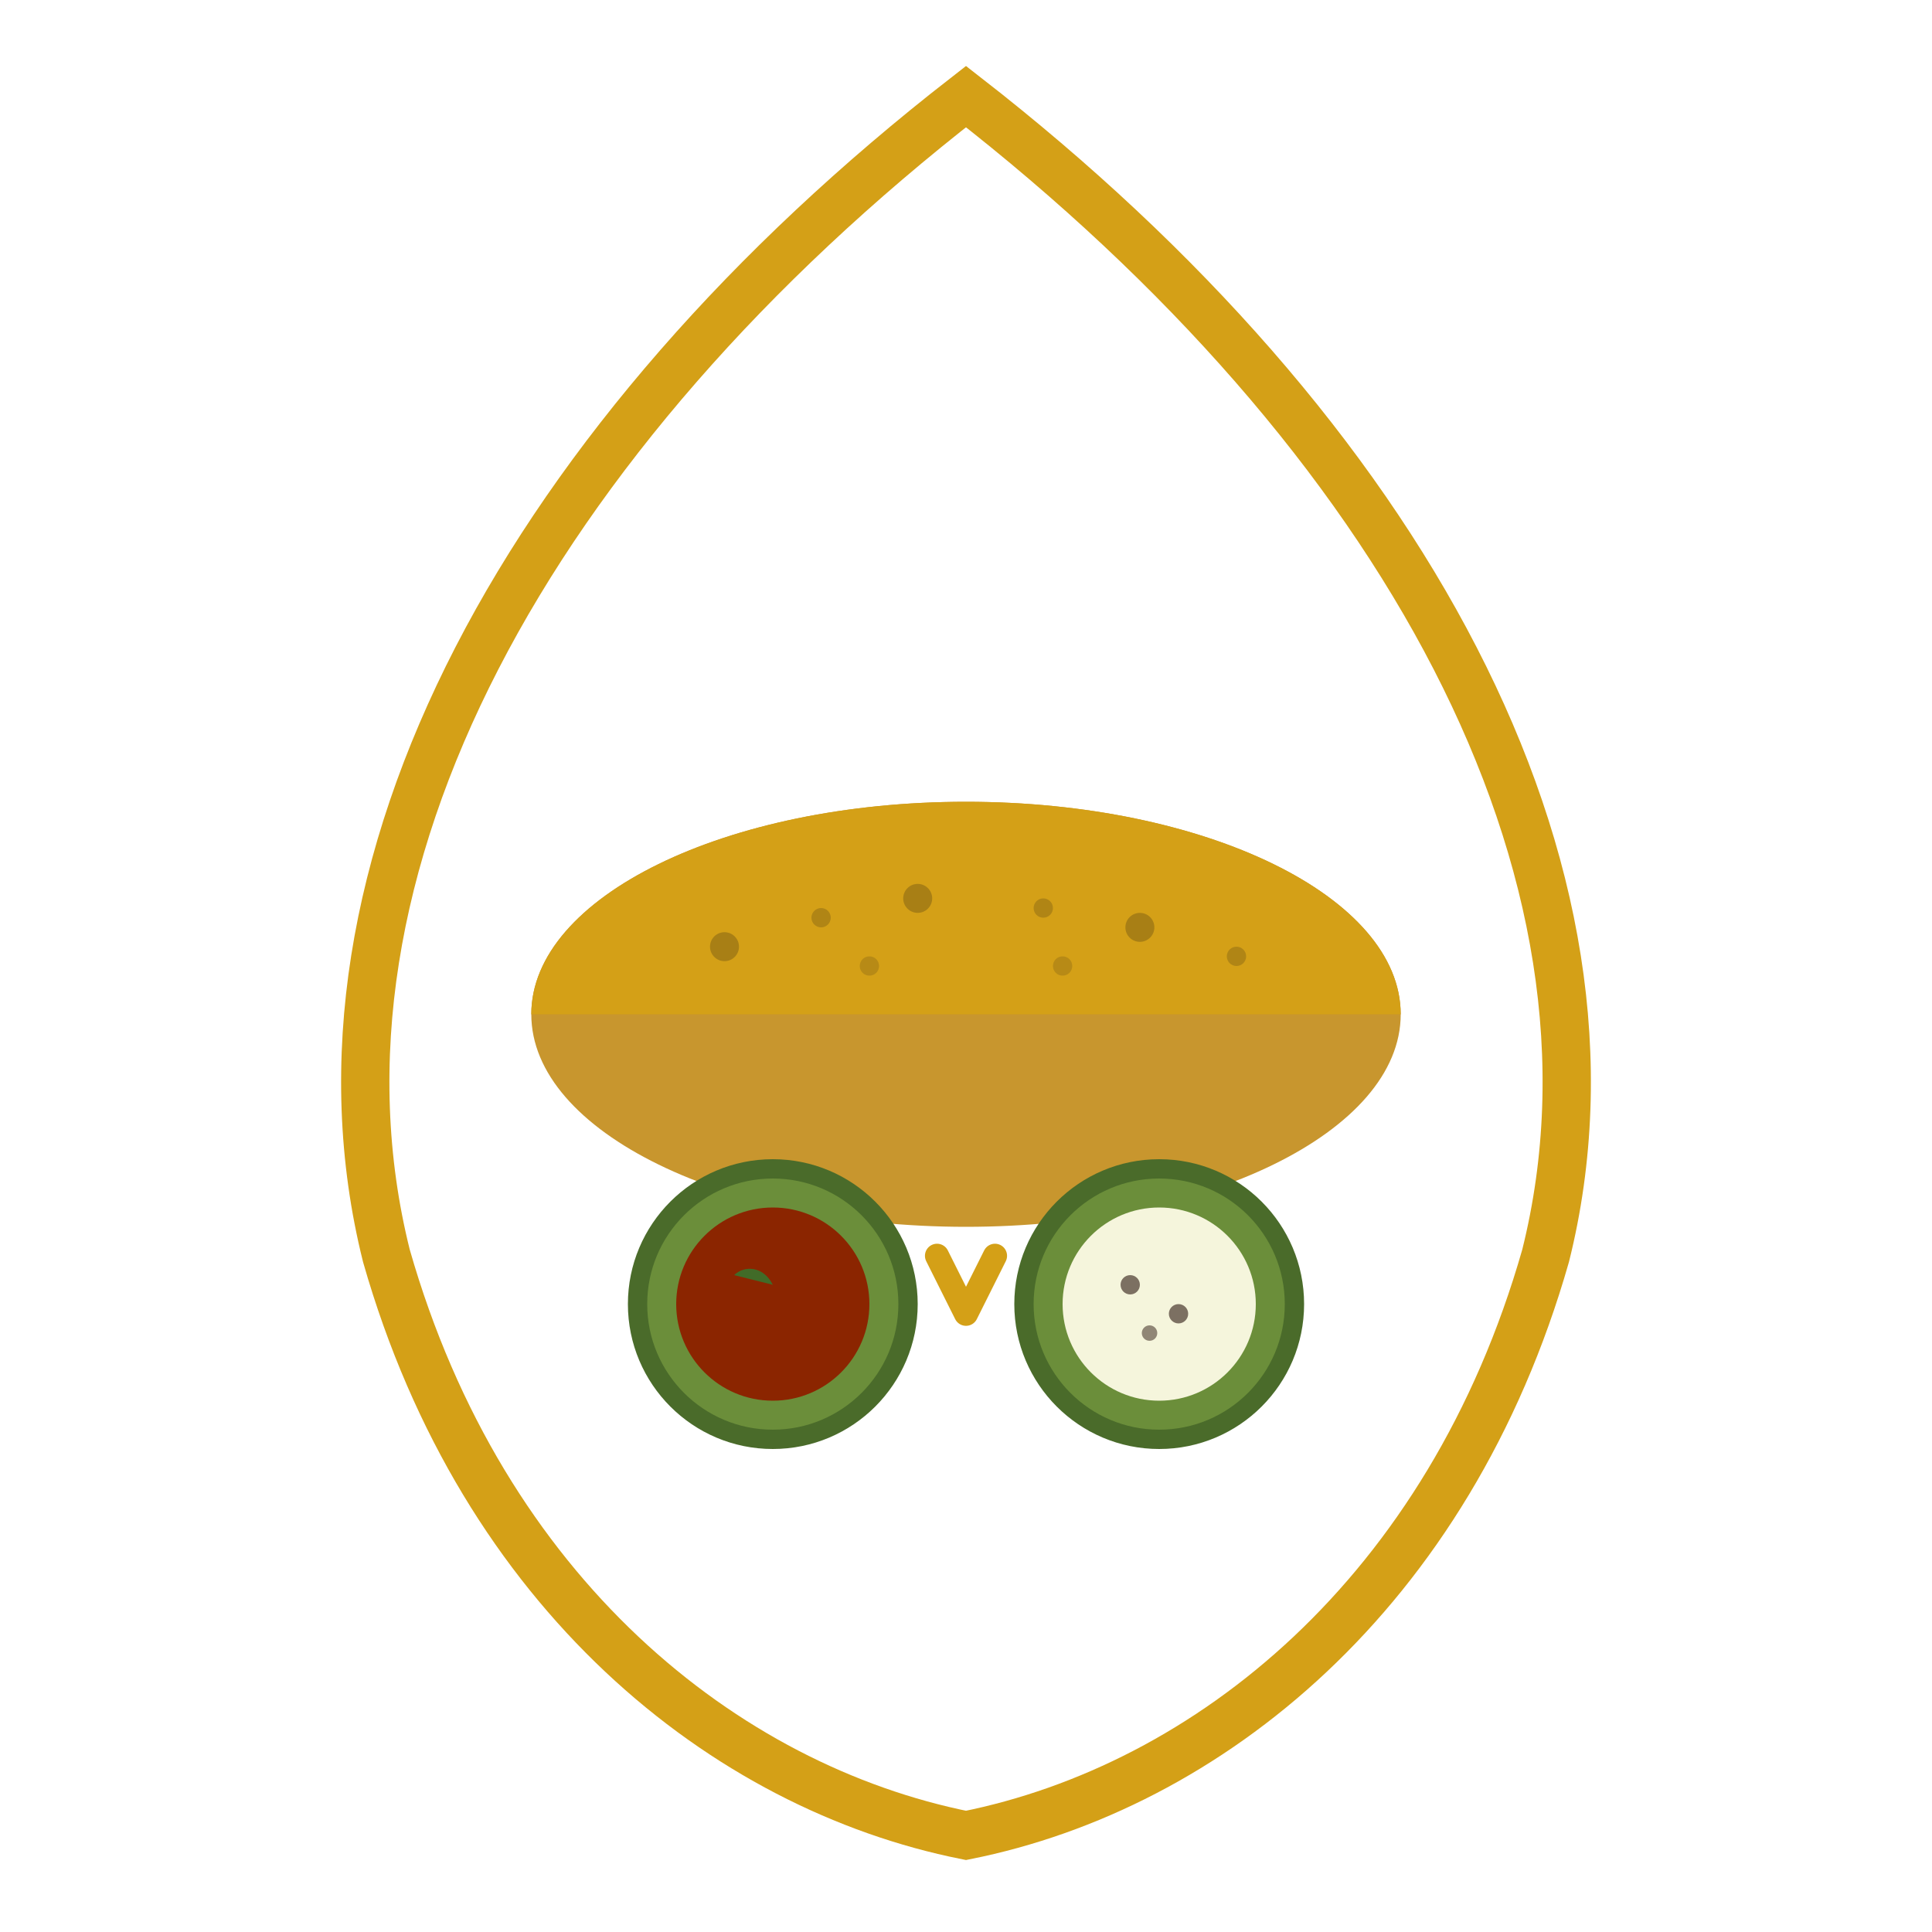
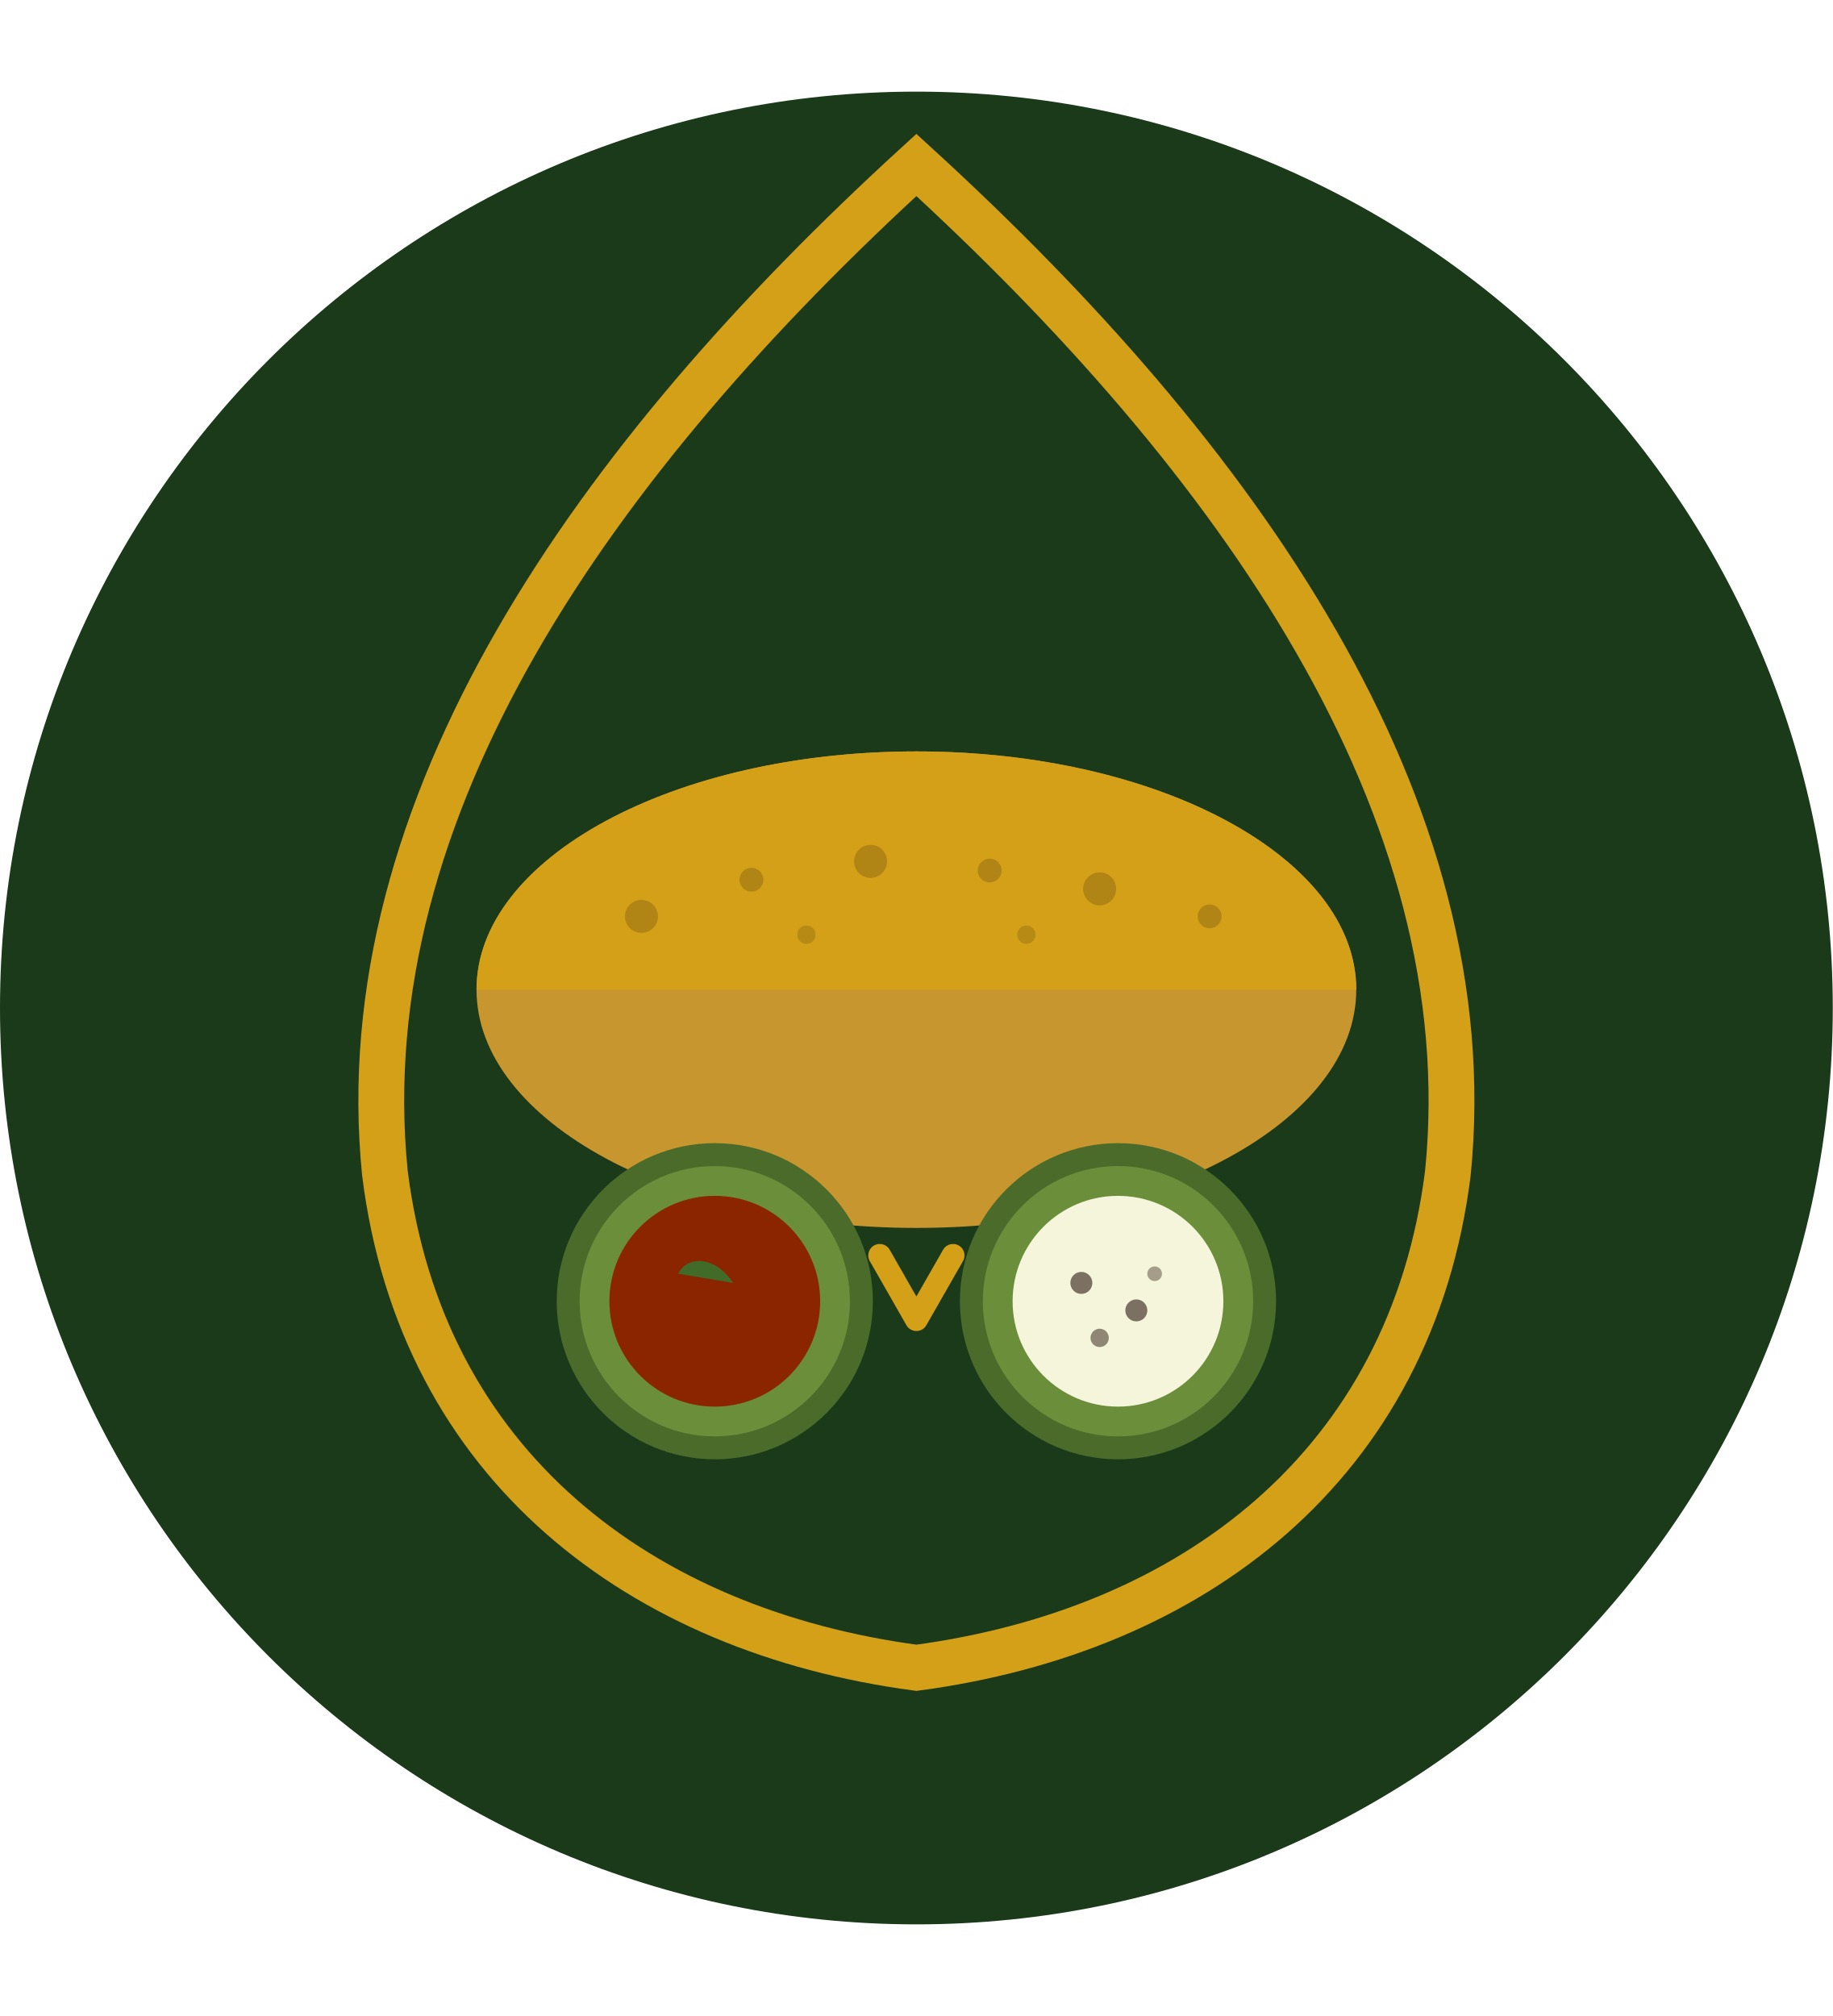
- <svg xmlns="http://www.w3.org/2000/svg" viewBox="0 0 200 200" fill="none">
-   <path d="M100 10 C55 45, 30 90, 40 130 C50 165, 75 185, 100 190 C125 185, 150 165, 160 130 C170 90, 145 45, 100 10Z" stroke="#D4A017" stroke-width="5" fill="none" />
-   <ellipse cx="100" cy="105" rx="45" ry="22" fill="#C8962E" />
-   <path d="M55 105 A45 22 0 0 1 145 105" fill="#D4A017" />
-   <circle cx="75" cy="98" r="1.5" fill="#8B6914" opacity="0.6" />
-   <circle cx="85" cy="95" r="1" fill="#8B6914" opacity="0.5" />
-   <circle cx="95" cy="93" r="1.5" fill="#8B6914" opacity="0.6" />
-   <circle cx="108" cy="94" r="1" fill="#8B6914" opacity="0.5" />
-   <circle cx="118" cy="96" r="1.5" fill="#8B6914" opacity="0.6" />
-   <circle cx="128" cy="99" r="1" fill="#8B6914" opacity="0.5" />
-   <circle cx="90" cy="100" r="1" fill="#8B6914" opacity="0.4" />
-   <circle cx="110" cy="100" r="1" fill="#8B6914" opacity="0.4" />
-   <circle cx="80" cy="135" r="14" fill="#6B8E3A" stroke="#4A6B2A" stroke-width="2" />
-   <circle cx="80" cy="135" r="10" fill="#8B2500" />
-   <path d="M76 132 C77 131 79 131 80 133" fill="#2E7D32" opacity="0.8" />
-   <circle cx="120" cy="135" r="14" fill="#6B8E3A" stroke="#4A6B2A" stroke-width="2" />
-   <circle cx="120" cy="135" r="10" fill="#F5F5DC" />
-   <circle cx="117" cy="133" r="1" fill="#2C1810" opacity="0.6" />
-   <circle cx="122" cy="136" r="1" fill="#2C1810" opacity="0.6" />
-   <circle cx="119" cy="138" r="0.8" fill="#2C1810" opacity="0.5" />
-   <path d="M97 130 L100 136 L103 130" stroke="#D4A017" stroke-width="2.5" fill="none" stroke-linecap="round" stroke-linejoin="round" />
+ <svg xmlns="http://www.w3.org/2000/svg" viewBox="0 0 200 220" fill="none">
+   <circle cx="100" cy="110" r="100" fill="#1a3a1a" />
+   <path d="M100 18 C65 50, 38 88, 42 128 C46 160, 70 178, 100 182 C130 178, 154 160, 158 128 C162 88, 135 50, 100 18Z" stroke="#D4A017" stroke-width="5" fill="none" />
+   <ellipse cx="100" cy="108" rx="48" ry="26" fill="#C8962E" />
+   <path d="M52 108 A48 26 0 0 1 148 108" fill="#D4A017" />
+   <circle cx="70" cy="100" r="1.8" fill="#8B6914" opacity="0.5" />
+   <circle cx="82" cy="96" r="1.3" fill="#8B6914" opacity="0.5" />
+   <circle cx="95" cy="94" r="1.8" fill="#8B6914" opacity="0.5" />
+   <circle cx="108" cy="95" r="1.3" fill="#8B6914" opacity="0.5" />
+   <circle cx="120" cy="97" r="1.8" fill="#8B6914" opacity="0.5" />
+   <circle cx="132" cy="100" r="1.3" fill="#8B6914" opacity="0.5" />
+   <circle cx="88" cy="102" r="1" fill="#8B6914" opacity="0.4" />
+   <circle cx="112" cy="102" r="1" fill="#8B6914" opacity="0.4" />
+   <circle cx="78" cy="142" r="16" fill="#6B8E3A" stroke="#4A6B2A" stroke-width="2.5" />
+   <circle cx="78" cy="142" r="11.5" fill="#8B2500" />
+   <path d="M74 139 C75 137 78 137 80 140" fill="#2E7D32" opacity="0.8" />
+   <circle cx="122" cy="142" r="16" fill="#6B8E3A" stroke="#4A6B2A" stroke-width="2.5" />
+   <circle cx="122" cy="142" r="11.5" fill="#F5F5DC" />
+   <circle cx="118" cy="140" r="1.2" fill="#2C1810" opacity="0.6" />
+   <circle cx="124" cy="143" r="1.2" fill="#2C1810" opacity="0.6" />
+   <circle cx="120" cy="146" r="1" fill="#2C1810" opacity="0.5" />
+   <circle cx="126" cy="139" r="0.8" fill="#2C1810" opacity="0.4" />
+   <path d="M96 137 L100 144 L104 137" stroke="#D4A017" stroke-width="2.5" fill="none" stroke-linecap="round" stroke-linejoin="round" />
</svg>
